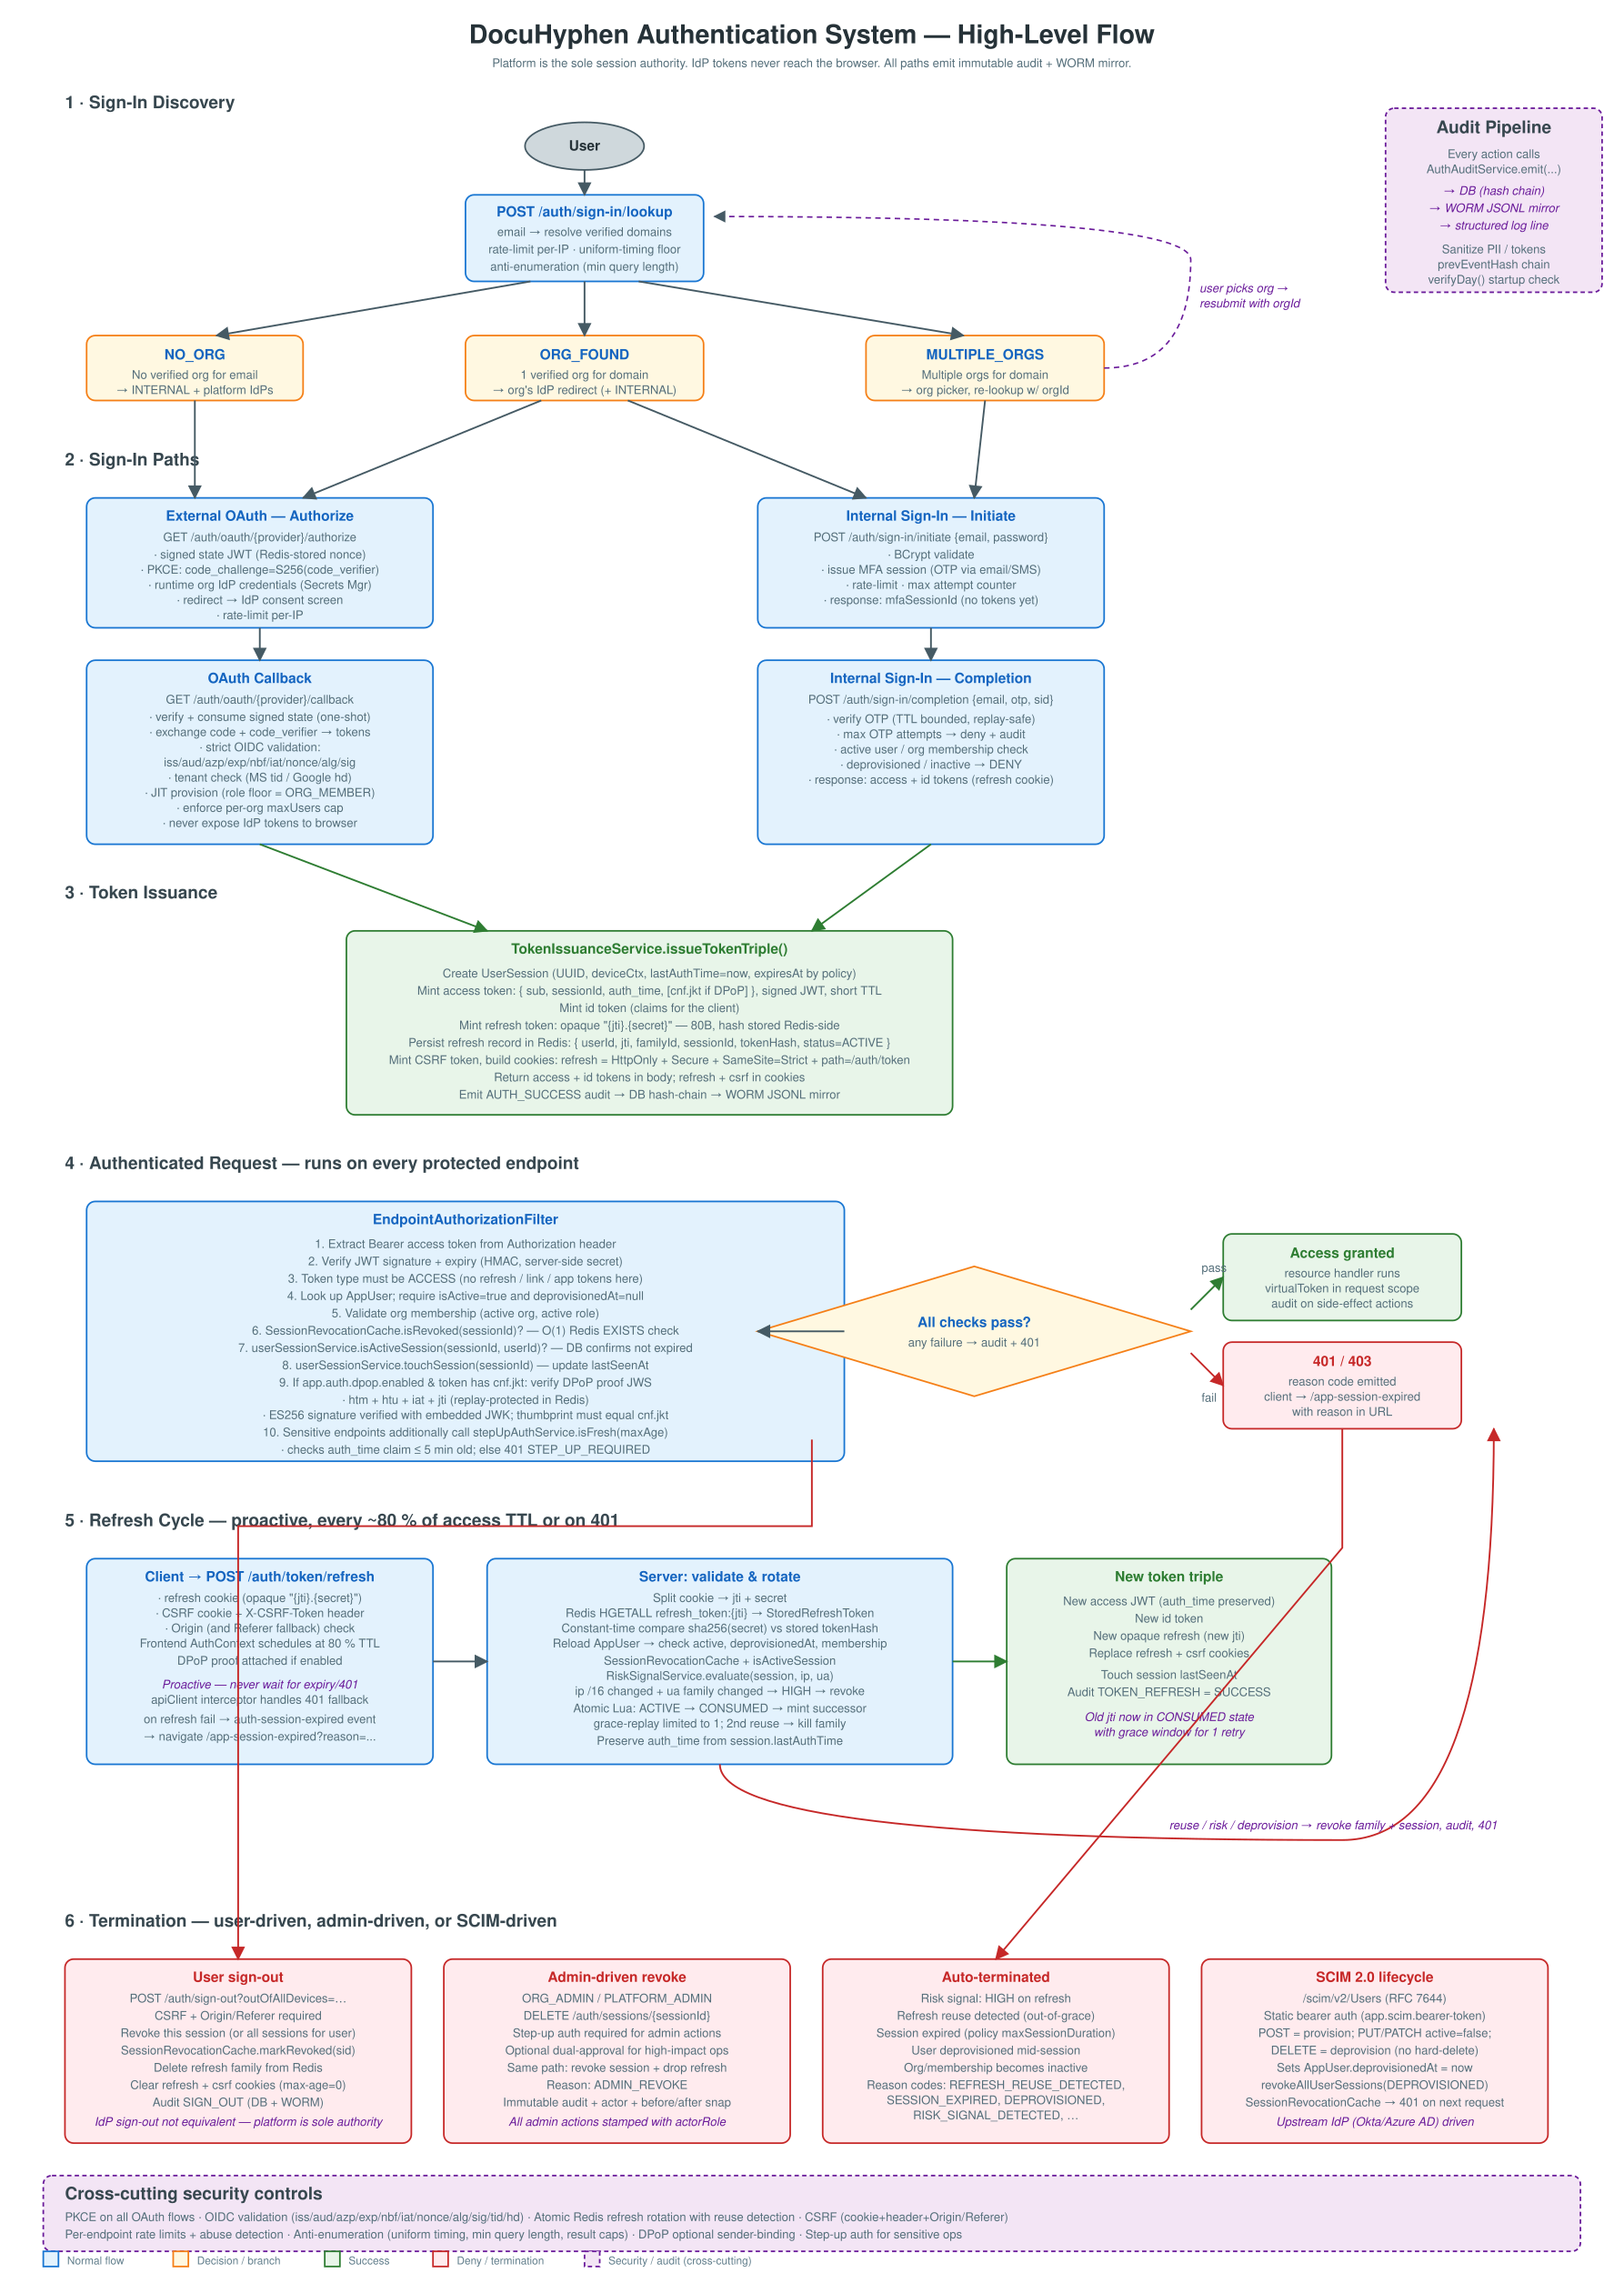
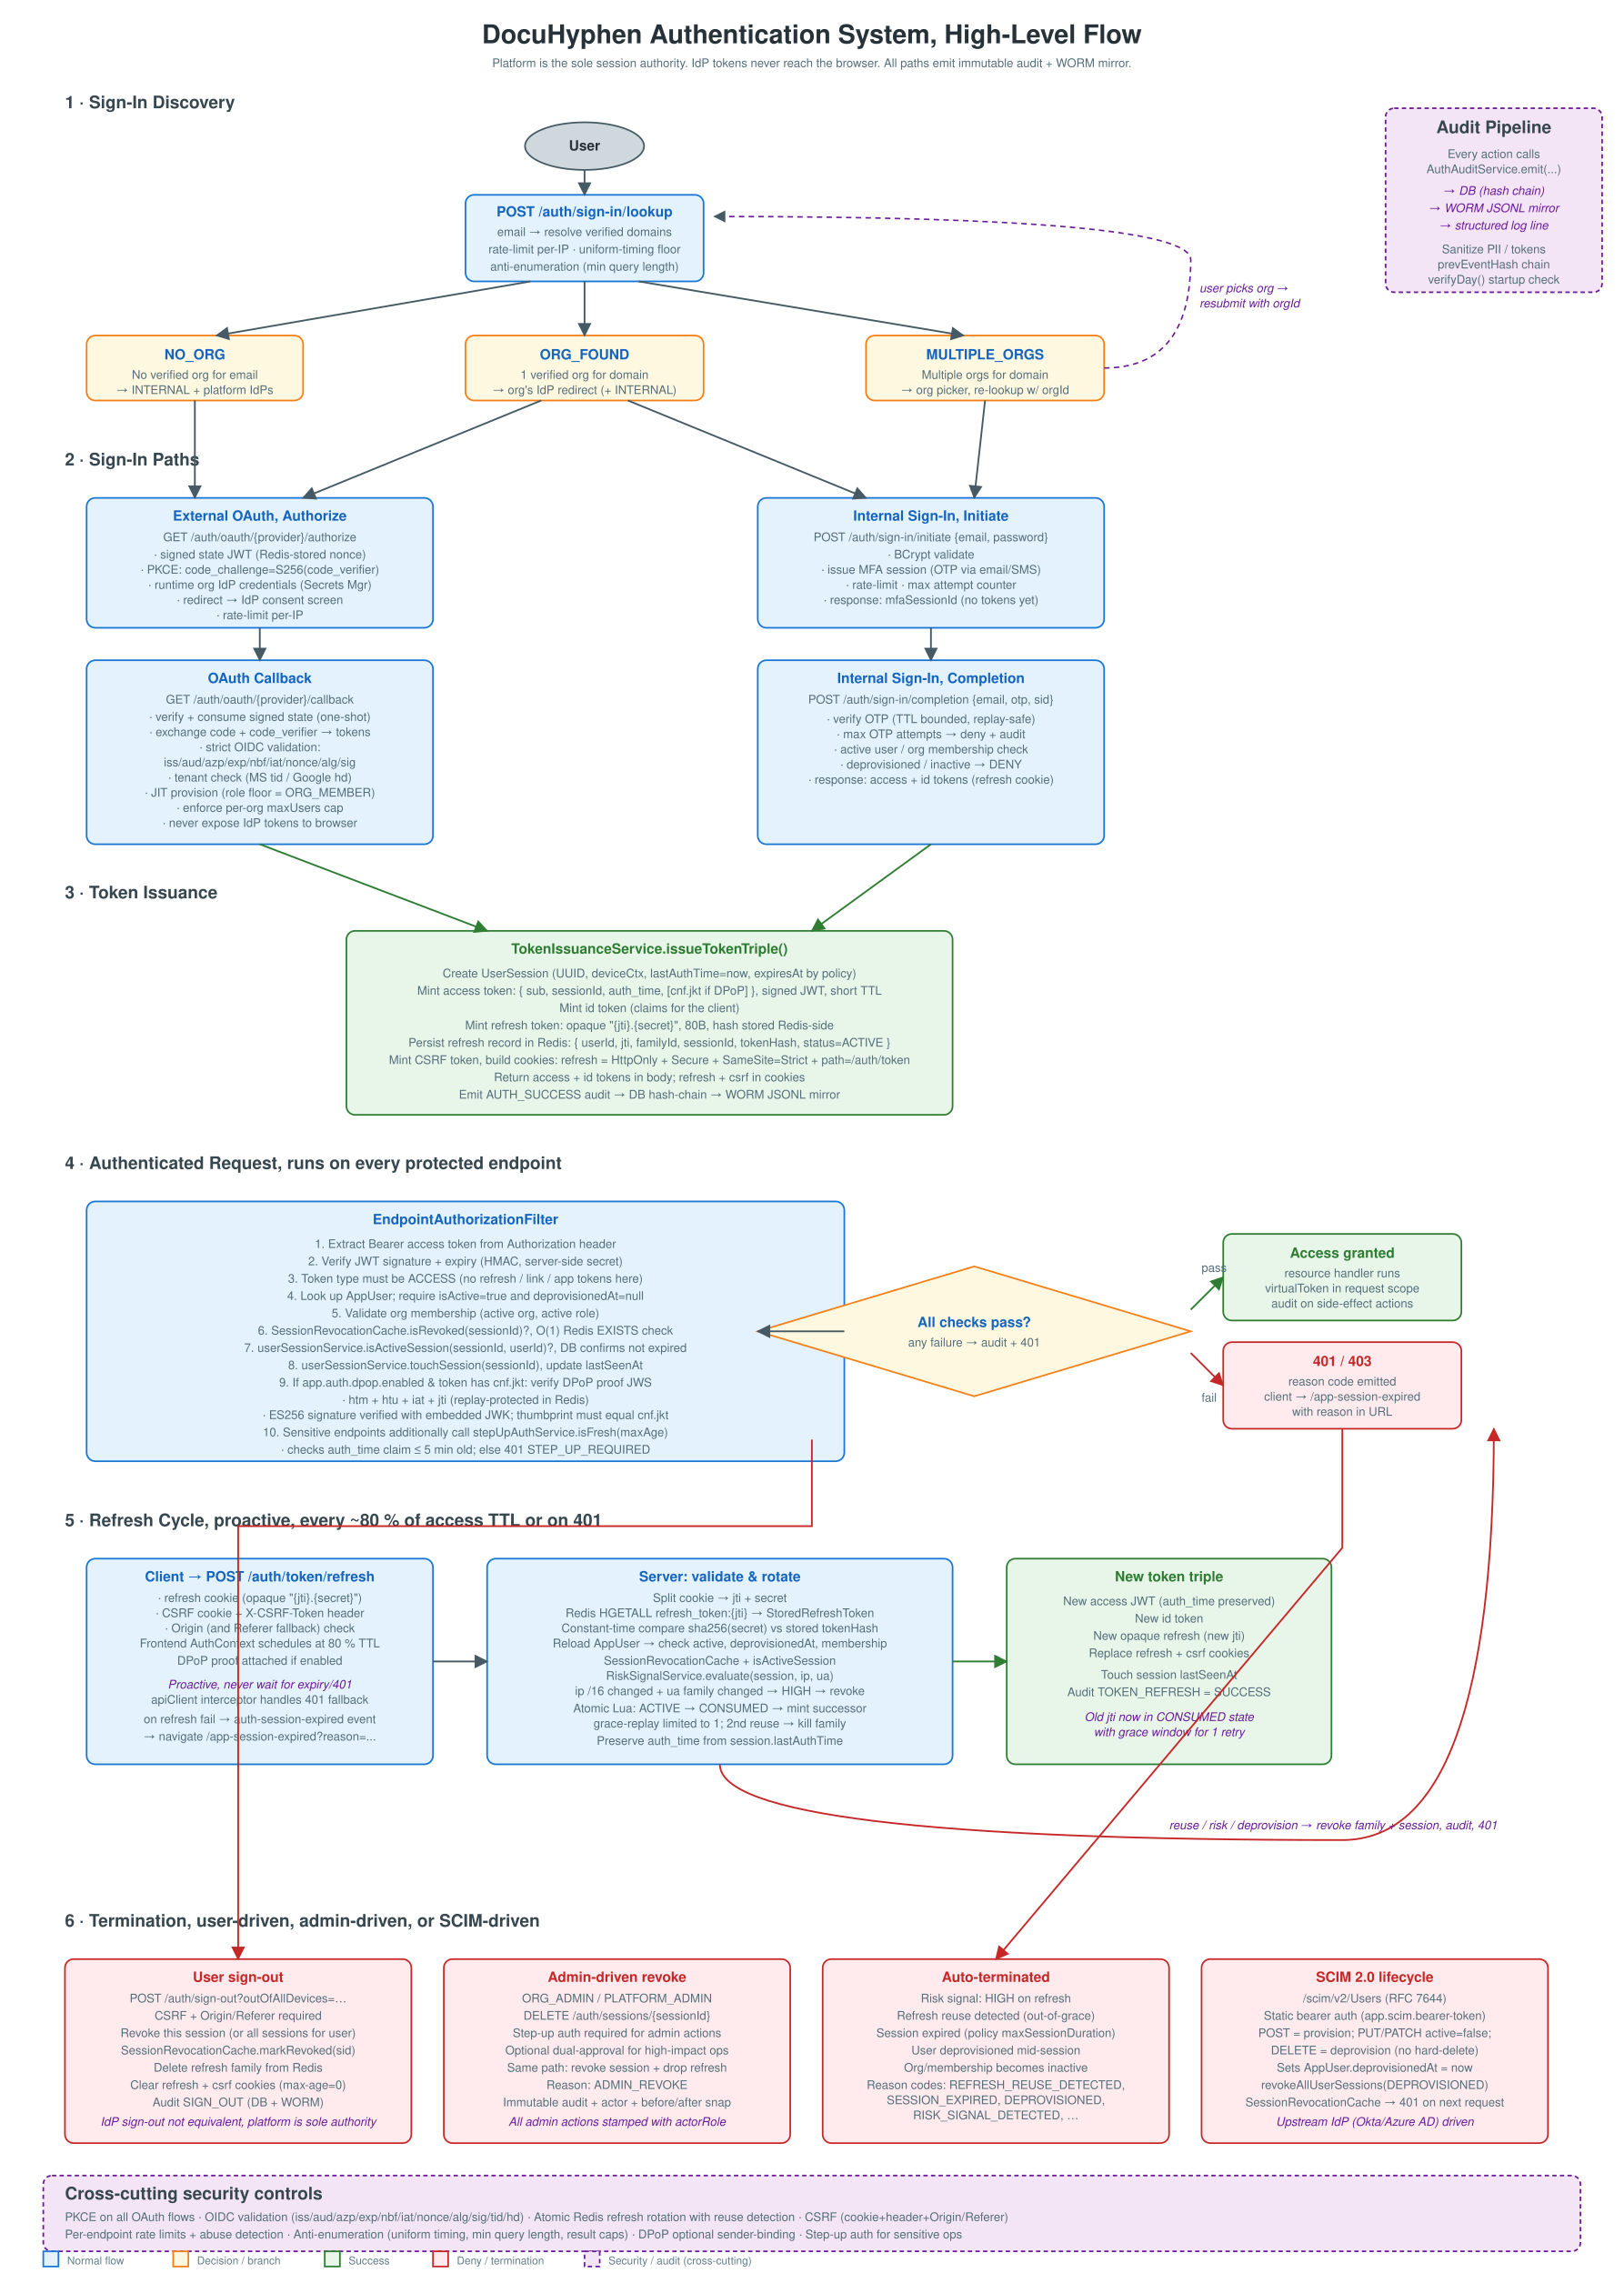
<svg xmlns="http://www.w3.org/2000/svg" viewBox="0 0 1500 2100" font-family="-apple-system, BlinkMacSystemFont, 'Segoe UI', Helvetica, Arial, sans-serif" font-size="13">
  <defs>
    <marker id="arrow" viewBox="0 0 10 10" refX="9" refY="5" markerWidth="8" markerHeight="8" orient="auto-start-reverse">
      <path d="M 0 0 L 10 5 L 0 10 z" fill="#455a64" />
    </marker>
    <marker id="arrow-red" viewBox="0 0 10 10" refX="9" refY="5" markerWidth="8" markerHeight="8" orient="auto-start-reverse">
      <path d="M 0 0 L 10 5 L 0 10 z" fill="#c62828" />
    </marker>
    <marker id="arrow-green" viewBox="0 0 10 10" refX="9" refY="5" markerWidth="8" markerHeight="8" orient="auto-start-reverse">
      <path d="M 0 0 L 10 5 L 0 10 z" fill="#2e7d32" />
    </marker>
    <style>
      .title { font-size: 24px; font-weight: 700; fill: #263238; }
      .section { font-size: 16px; font-weight: 700; fill: #37474f; }
      .box-text { font-size: 13px; fill: #263238; }
      .box-title { font-size: 13px; font-weight: 700; fill: #1565c0; }
      .box-title-deny { font-size: 13px; font-weight: 700; fill: #c62828; }
      .box-title-success { font-size: 13px; font-weight: 700; fill: #2e7d32; }
      .small { font-size: 11px; fill: #546e7a; }
      .smaller { font-size: 10px; fill: #607d8b; }
      .annotation { font-size: 11px; font-style: italic; fill: #6a1b9a; }
      .flow-edge { stroke: #455a64; stroke-width: 1.6; fill: none; }
      .flow-edge-deny { stroke: #c62828; stroke-width: 1.6; fill: none; }
      .flow-edge-success { stroke: #2e7d32; stroke-width: 1.6; fill: none; }
      .flow-edge-dashed { stroke: #6a1b9a; stroke-width: 1.4; fill: none; stroke-dasharray: 5 4; }
      .box { fill: #e3f2fd; stroke: #1976d2; stroke-width: 1.5; }
      .box-success { fill: #e8f5e9; stroke: #2e7d32; stroke-width: 1.5; }
      .box-deny { fill: #ffebee; stroke: #c62828; stroke-width: 1.5; }
      .box-decision { fill: #fff8e1; stroke: #f57f17; stroke-width: 1.5; }
      .box-security { fill: #f3e5f5; stroke: #6a1b9a; stroke-width: 1.5; stroke-dasharray: 4 3; }
      .terminator { fill: #cfd8dc; stroke: #455a64; stroke-width: 1.5; }
    </style>
  </defs>
-   <text x="750" y="40" class="title" text-anchor="middle">DocuHyphen Authentication System — High-Level Flow</text>
+   <text x="750" y="40" class="title" text-anchor="middle">DocuHyphen Authentication System,  High-Level Flow</text>
  <text x="750" y="62" class="small" text-anchor="middle">Platform is the sole session authority. IdP tokens never reach the browser. All paths emit immutable audit + WORM mirror.</text>
  <text x="60" y="100" class="section">1 · Sign-In Discovery</text>
  <g>
    <ellipse cx="540" cy="135" rx="55" ry="22" class="terminator" />
    <text x="540" y="139" text-anchor="middle" class="box-text" font-weight="700">User</text>
  </g>
  <g>
    <rect x="430" y="180" width="220" height="80" rx="8" class="box" />
    <text x="540" y="200" text-anchor="middle" class="box-title">POST /auth/sign-in/lookup</text>
    <text x="540" y="218" text-anchor="middle" class="small">email → resolve verified domains</text>
    <text x="540" y="234" text-anchor="middle" class="small">rate-limit per-IP · uniform-timing floor</text>
    <text x="540" y="250" text-anchor="middle" class="small">anti-enumeration (min query length)</text>
  </g>
  <line x1="540" y1="157" x2="540" y2="180" class="flow-edge" marker-end="url(#arrow)" />
  <g>
    <rect x="80" y="310" width="200" height="60" rx="8" class="box-decision" />
    <text x="180" y="332" text-anchor="middle" class="box-title">NO_ORG</text>
    <text x="180" y="350" text-anchor="middle" class="small">No verified org for email</text>
    <text x="180" y="364" text-anchor="middle" class="small">→ INTERNAL + platform IdPs</text>
  </g>
  <g>
    <rect x="430" y="310" width="220" height="60" rx="8" class="box-decision" />
    <text x="540" y="332" text-anchor="middle" class="box-title">ORG_FOUND</text>
    <text x="540" y="350" text-anchor="middle" class="small">1 verified org for domain</text>
    <text x="540" y="364" text-anchor="middle" class="small">→ org's IdP redirect (+ INTERNAL)</text>
  </g>
  <g>
    <rect x="800" y="310" width="220" height="60" rx="8" class="box-decision" />
    <text x="910" y="332" text-anchor="middle" class="box-title">MULTIPLE_ORGS</text>
    <text x="910" y="350" text-anchor="middle" class="small">Multiple orgs for domain</text>
    <text x="910" y="364" text-anchor="middle" class="small">→ org picker, re-lookup w/ orgId</text>
  </g>
  <line x1="490" y1="260" x2="200" y2="310" class="flow-edge" marker-end="url(#arrow)" />
  <line x1="540" y1="260" x2="540" y2="310" class="flow-edge" marker-end="url(#arrow)" />
  <line x1="590" y1="260" x2="890" y2="310" class="flow-edge" marker-end="url(#arrow)" />
  <path d="M 1020 340 Q 1100 340 1100 240 Q 1100 200 660 200" class="flow-edge-dashed" marker-end="url(#arrow)" />
  <text x="1108" y="270" class="annotation">user picks org →</text>
  <text x="1108" y="284" class="annotation">resubmit with orgId</text>
  <text x="60" y="430" class="section">2 · Sign-In Paths</text>
  <g>
    <rect x="80" y="460" width="320" height="120" rx="8" class="box" />
-     <text x="240" y="481" text-anchor="middle" class="box-title">External OAuth — Authorize</text>
+     <text x="240" y="481" text-anchor="middle" class="box-title">External OAuth,  Authorize</text>
    <text x="240" y="500" text-anchor="middle" class="small">GET /auth/oauth/{provider}/authorize</text>
    <text x="240" y="516" text-anchor="middle" class="small">· signed state JWT (Redis-stored nonce)</text>
    <text x="240" y="530" text-anchor="middle" class="small">· PKCE: code_challenge=S256(code_verifier)</text>
    <text x="240" y="544" text-anchor="middle" class="small">· runtime org IdP credentials (Secrets Mgr)</text>
    <text x="240" y="558" text-anchor="middle" class="small">· redirect → IdP consent screen</text>
    <text x="240" y="572" text-anchor="middle" class="small">· rate-limit per-IP</text>
  </g>
  <g>
    <rect x="80" y="610" width="320" height="170" rx="8" class="box" />
    <text x="240" y="631" text-anchor="middle" class="box-title">OAuth Callback</text>
    <text x="240" y="650" text-anchor="middle" class="small">GET /auth/oauth/{provider}/callback</text>
    <text x="240" y="666" text-anchor="middle" class="small">· verify + consume signed state (one-shot)</text>
    <text x="240" y="680" text-anchor="middle" class="small">· exchange code + code_verifier → tokens</text>
    <text x="240" y="694" text-anchor="middle" class="small">· strict OIDC validation:</text>
    <text x="240" y="708" text-anchor="middle" class="small">   iss/aud/azp/exp/nbf/iat/nonce/alg/sig</text>
    <text x="240" y="722" text-anchor="middle" class="small">· tenant check (MS tid / Google hd)</text>
    <text x="240" y="736" text-anchor="middle" class="small">· JIT provision (role floor = ORG_MEMBER)</text>
    <text x="240" y="750" text-anchor="middle" class="small">· enforce per-org maxUsers cap</text>
    <text x="240" y="764" text-anchor="middle" class="small">· never expose IdP tokens to browser</text>
  </g>
  <g>
    <rect x="700" y="460" width="320" height="120" rx="8" class="box" />
-     <text x="860" y="481" text-anchor="middle" class="box-title">Internal Sign-In — Initiate</text>
+     <text x="860" y="481" text-anchor="middle" class="box-title">Internal Sign-In,  Initiate</text>
    <text x="860" y="500" text-anchor="middle" class="small">POST /auth/sign-in/initiate {email, password}</text>
    <text x="860" y="516" text-anchor="middle" class="small">· BCrypt validate</text>
    <text x="860" y="530" text-anchor="middle" class="small">· issue MFA session (OTP via email/SMS)</text>
    <text x="860" y="544" text-anchor="middle" class="small">· rate-limit · max attempt counter</text>
    <text x="860" y="558" text-anchor="middle" class="small">· response: mfaSessionId (no tokens yet)</text>
  </g>
  <g>
    <rect x="700" y="610" width="320" height="170" rx="8" class="box" />
-     <text x="860" y="631" text-anchor="middle" class="box-title">Internal Sign-In — Completion</text>
+     <text x="860" y="631" text-anchor="middle" class="box-title">Internal Sign-In,  Completion</text>
    <text x="860" y="650" text-anchor="middle" class="small">POST /auth/sign-in/completion {email, otp, sid}</text>
    <text x="860" y="668" text-anchor="middle" class="small">· verify OTP (TTL bounded, replay-safe)</text>
    <text x="860" y="682" text-anchor="middle" class="small">· max OTP attempts → deny + audit</text>
    <text x="860" y="696" text-anchor="middle" class="small">· active user / org membership check</text>
    <text x="860" y="710" text-anchor="middle" class="small">· deprovisioned / inactive → DENY</text>
    <text x="860" y="724" text-anchor="middle" class="small">· response: access + id tokens (refresh cookie)</text>
  </g>
  <line x1="180" y1="370" x2="180" y2="460" class="flow-edge" marker-end="url(#arrow)" />
  <line x1="500" y1="370" x2="280" y2="460" class="flow-edge" marker-end="url(#arrow)" />
  <line x1="580" y1="370" x2="800" y2="460" class="flow-edge" marker-end="url(#arrow)" />
  <line x1="910" y1="370" x2="900" y2="460" class="flow-edge" marker-end="url(#arrow)" />
  <line x1="240" y1="580" x2="240" y2="610" class="flow-edge" marker-end="url(#arrow)" />
  <line x1="860" y1="580" x2="860" y2="610" class="flow-edge" marker-end="url(#arrow)" />
  <text x="60" y="830" class="section">3 · Token Issuance</text>
  <g>
    <rect x="320" y="860" width="560" height="170" rx="8" class="box-success" />
    <text x="600" y="881" text-anchor="middle" class="box-title-success">TokenIssuanceService.issueTokenTriple()</text>
    <text x="600" y="903" text-anchor="middle" class="small">Create UserSession (UUID, deviceCtx, lastAuthTime=now, expiresAt by policy)</text>
    <text x="600" y="919" text-anchor="middle" class="small">Mint access token: { sub, sessionId, auth_time, [cnf.jkt if DPoP] }, signed JWT, short TTL</text>
    <text x="600" y="935" text-anchor="middle" class="small">Mint id token (claims for the client)</text>
-     <text x="600" y="951" text-anchor="middle" class="small">Mint refresh token: opaque "{jti}.{secret}" — 80B, hash stored Redis-side</text>
+     <text x="600" y="951" text-anchor="middle" class="small">Mint refresh token: opaque "{jti}.{secret}",  80B, hash stored Redis-side</text>
    <text x="600" y="967" text-anchor="middle" class="small">Persist refresh record in Redis: { userId, jti, familyId, sessionId, tokenHash, status=ACTIVE }</text>
    <text x="600" y="983" text-anchor="middle" class="small">Mint CSRF token, build cookies: refresh = HttpOnly + Secure + SameSite=Strict + path=/auth/token</text>
    <text x="600" y="999" text-anchor="middle" class="small">Return access + id tokens in body; refresh + csrf in cookies</text>
    <text x="600" y="1015" text-anchor="middle" class="small">Emit AUTH_SUCCESS audit → DB hash-chain → WORM JSONL mirror</text>
  </g>
  <line x1="240" y1="780" x2="450" y2="860" class="flow-edge-success" marker-end="url(#arrow-green)" />
  <line x1="860" y1="780" x2="750" y2="860" class="flow-edge-success" marker-end="url(#arrow-green)" />
-   <text x="60" y="1080" class="section">4 · Authenticated Request — runs on every protected endpoint</text>
+   <text x="60" y="1080" class="section">4 · Authenticated Request,  runs on every protected endpoint</text>
  <g>
    <rect x="80" y="1110" width="700" height="240" rx="8" class="box" />
    <text x="430" y="1131" text-anchor="middle" class="box-title">EndpointAuthorizationFilter</text>
    <text x="430" y="1153" text-anchor="middle" class="small">1. Extract Bearer access token from Authorization header</text>
    <text x="430" y="1169" text-anchor="middle" class="small">2. Verify JWT signature + expiry (HMAC, server-side secret)</text>
    <text x="430" y="1185" text-anchor="middle" class="small">3. Token type must be ACCESS (no refresh / link / app tokens here)</text>
    <text x="430" y="1201" text-anchor="middle" class="small">4. Look up AppUser; require isActive=true and deprovisionedAt=null</text>
    <text x="430" y="1217" text-anchor="middle" class="small">5. Validate org membership (active org, active role)</text>
-     <text x="430" y="1233" text-anchor="middle" class="small">6. SessionRevocationCache.isRevoked(sessionId)? — O(1) Redis EXISTS check</text>
-     <text x="430" y="1249" text-anchor="middle" class="small">7. userSessionService.isActiveSession(sessionId, userId)? — DB confirms not expired</text>
-     <text x="430" y="1265" text-anchor="middle" class="small">8. userSessionService.touchSession(sessionId) — update lastSeenAt</text>
+     <text x="430" y="1233" text-anchor="middle" class="small">6. SessionRevocationCache.isRevoked(sessionId)?,  O(1) Redis EXISTS check</text>
+     <text x="430" y="1249" text-anchor="middle" class="small">7. userSessionService.isActiveSession(sessionId, userId)?,  DB confirms not expired</text>
+     <text x="430" y="1265" text-anchor="middle" class="small">8. userSessionService.touchSession(sessionId),  update lastSeenAt</text>
    <text x="430" y="1281" text-anchor="middle" class="small">9. If app.auth.dpop.enabled &amp; token has cnf.jkt: verify DPoP proof JWS</text>
    <text x="430" y="1297" text-anchor="middle" class="small">    · htm + htu + iat + jti (replay-protected in Redis)</text>
    <text x="430" y="1311" text-anchor="middle" class="small">    · ES256 signature verified with embedded JWK; thumbprint must equal cnf.jkt</text>
    <text x="430" y="1327" text-anchor="middle" class="small">10. Sensitive endpoints additionally call stepUpAuthService.isFresh(maxAge)</text>
    <text x="430" y="1343" text-anchor="middle" class="small">     · checks auth_time claim ≤ 5 min old; else 401 STEP_UP_REQUIRED</text>
  </g>
  <g>
    <polygon points="900,1170 1100,1230 900,1290 700,1230" class="box-decision" />
    <text x="900" y="1226" text-anchor="middle" class="box-title">All checks pass?</text>
    <text x="900" y="1244" text-anchor="middle" class="small">any failure → audit + 401</text>
  </g>
  <line x1="780" y1="1230" x2="700" y2="1230" class="flow-edge" marker-end="url(#arrow)" />
  <g>
    <rect x="1130" y="1140" width="220" height="80" rx="8" class="box-success" />
    <text x="1240" y="1162" text-anchor="middle" class="box-title-success">Access granted</text>
    <text x="1240" y="1180" text-anchor="middle" class="small">resource handler runs</text>
    <text x="1240" y="1194" text-anchor="middle" class="small">virtualToken in request scope</text>
    <text x="1240" y="1208" text-anchor="middle" class="small">audit on side-effect actions</text>
  </g>
  <g>
    <rect x="1130" y="1240" width="220" height="80" rx="8" class="box-deny" />
    <text x="1240" y="1262" text-anchor="middle" class="box-title-deny">401 / 403</text>
    <text x="1240" y="1280" text-anchor="middle" class="small">reason code emitted</text>
    <text x="1240" y="1294" text-anchor="middle" class="small">client → /app-session-expired</text>
    <text x="1240" y="1308" text-anchor="middle" class="small">with reason in URL</text>
  </g>
  <line x1="1100" y1="1210" x2="1130" y2="1180" class="flow-edge-success" marker-end="url(#arrow-green)" />
  <line x1="1100" y1="1250" x2="1130" y2="1280" class="flow-edge-deny" marker-end="url(#arrow-red)" />
  <text x="1110" y="1175" class="small" fill="#2e7d32">pass</text>
  <text x="1110" y="1295" class="small" fill="#c62828">fail</text>
-   <text x="60" y="1410" class="section">5 · Refresh Cycle — proactive, every ~80 % of access TTL or on 401</text>
+   <text x="60" y="1410" class="section">5 · Refresh Cycle,  proactive, every ~80 % of access TTL or on 401</text>
  <g>
    <rect x="80" y="1440" width="320" height="190" rx="8" class="box" />
    <text x="240" y="1461" text-anchor="middle" class="box-title">Client → POST /auth/token/refresh</text>
    <text x="240" y="1480" text-anchor="middle" class="small">· refresh cookie (opaque "{jti}.{secret}")</text>
    <text x="240" y="1494" text-anchor="middle" class="small">· CSRF cookie + X-CSRF-Token header</text>
    <text x="240" y="1508" text-anchor="middle" class="small">· Origin (and Referer fallback) check</text>
    <text x="240" y="1522" text-anchor="middle" class="small">Frontend AuthContext schedules at 80 % TTL</text>
    <text x="240" y="1538" text-anchor="middle" class="small">DPoP proof attached if enabled</text>
-     <text x="240" y="1560" text-anchor="middle" class="annotation">Proactive — never wait for expiry/401</text>
+     <text x="240" y="1560" text-anchor="middle" class="annotation">Proactive,  never wait for expiry/401</text>
    <text x="240" y="1574" text-anchor="middle" class="small">apiClient interceptor handles 401 fallback</text>
    <text x="240" y="1592" text-anchor="middle" class="small">on refresh fail → auth-session-expired event</text>
    <text x="240" y="1608" text-anchor="middle" class="small">→ navigate /app-session-expired?reason=...</text>
  </g>
  <g>
    <rect x="450" y="1440" width="430" height="190" rx="8" class="box" />
    <text x="665" y="1461" text-anchor="middle" class="box-title">Server: validate &amp; rotate</text>
    <text x="665" y="1480" text-anchor="middle" class="small">Split cookie → jti + secret</text>
    <text x="665" y="1494" text-anchor="middle" class="small">Redis HGETALL refresh_token:{jti} → StoredRefreshToken</text>
    <text x="665" y="1508" text-anchor="middle" class="small">Constant-time compare sha256(secret) vs stored tokenHash</text>
    <text x="665" y="1522" text-anchor="middle" class="small">Reload AppUser → check active, deprovisionedAt, membership</text>
    <text x="665" y="1538" text-anchor="middle" class="small">SessionRevocationCache + isActiveSession</text>
    <text x="665" y="1552" text-anchor="middle" class="small">RiskSignalService.evaluate(session, ip, ua)</text>
    <text x="665" y="1566" text-anchor="middle" class="small">   ip /16 changed + ua family changed → HIGH → revoke</text>
    <text x="665" y="1582" text-anchor="middle" class="small">Atomic Lua: ACTIVE → CONSUMED → mint successor</text>
    <text x="665" y="1596" text-anchor="middle" class="small">   grace-replay limited to 1; 2nd reuse → kill family</text>
    <text x="665" y="1612" text-anchor="middle" class="small">Preserve auth_time from session.lastAuthTime</text>
  </g>
  <g>
    <rect x="930" y="1440" width="300" height="190" rx="8" class="box-success" />
    <text x="1080" y="1461" text-anchor="middle" class="box-title-success">New token triple</text>
    <text x="1080" y="1483" text-anchor="middle" class="small">New access JWT (auth_time preserved)</text>
    <text x="1080" y="1499" text-anchor="middle" class="small">New id token</text>
    <text x="1080" y="1515" text-anchor="middle" class="small">New opaque refresh (new jti)</text>
    <text x="1080" y="1531" text-anchor="middle" class="small">Replace refresh + csrf cookies</text>
    <text x="1080" y="1551" text-anchor="middle" class="small">Touch session lastSeenAt</text>
    <text x="1080" y="1567" text-anchor="middle" class="small">Audit TOKEN_REFRESH = SUCCESS</text>
    <text x="1080" y="1590" text-anchor="middle" class="annotation">Old jti now in CONSUMED state</text>
    <text x="1080" y="1604" text-anchor="middle" class="annotation">with grace window for 1 retry</text>
  </g>
  <line x1="400" y1="1535" x2="450" y2="1535" class="flow-edge" marker-end="url(#arrow)" />
  <line x1="880" y1="1535" x2="930" y2="1535" class="flow-edge-success" marker-end="url(#arrow-green)" />
  <path d="M 665 1630 Q 665 1700 1240 1700 Q 1380 1700 1380 1320" class="flow-edge-deny" marker-end="url(#arrow-red)" />
  <text x="1080" y="1690" class="annotation" fill="#c62828">reuse / risk / deprovision → revoke family + session, audit, 401</text>
-   <text x="60" y="1780" class="section">6 · Termination — user-driven, admin-driven, or SCIM-driven</text>
+   <text x="60" y="1780" class="section">6 · Termination,  user-driven, admin-driven, or SCIM-driven</text>
  <g>
    <rect x="60" y="1810" width="320" height="170" rx="8" class="box-deny" />
    <text x="220" y="1831" text-anchor="middle" class="box-title-deny">User sign-out</text>
    <text x="220" y="1850" text-anchor="middle" class="small">POST /auth/sign-out?outOfAllDevices=…</text>
    <text x="220" y="1866" text-anchor="middle" class="small">CSRF + Origin/Referer required</text>
    <text x="220" y="1882" text-anchor="middle" class="small">Revoke this session (or all sessions for user)</text>
    <text x="220" y="1898" text-anchor="middle" class="small">SessionRevocationCache.markRevoked(sid)</text>
    <text x="220" y="1914" text-anchor="middle" class="small">Delete refresh family from Redis</text>
    <text x="220" y="1930" text-anchor="middle" class="small">Clear refresh + csrf cookies (max-age=0)</text>
    <text x="220" y="1946" text-anchor="middle" class="small">Audit SIGN_OUT (DB + WORM)</text>
-     <text x="220" y="1964" text-anchor="middle" class="annotation">IdP sign-out not equivalent — platform is sole authority</text>
+     <text x="220" y="1964" text-anchor="middle" class="annotation">IdP sign-out not equivalent,  platform is sole authority</text>
  </g>
  <g>
    <rect x="410" y="1810" width="320" height="170" rx="8" class="box-deny" />
    <text x="570" y="1831" text-anchor="middle" class="box-title-deny">Admin-driven revoke</text>
    <text x="570" y="1850" text-anchor="middle" class="small">ORG_ADMIN / PLATFORM_ADMIN</text>
    <text x="570" y="1866" text-anchor="middle" class="small">DELETE /auth/sessions/{sessionId}</text>
    <text x="570" y="1882" text-anchor="middle" class="small">Step-up auth required for admin actions</text>
    <text x="570" y="1898" text-anchor="middle" class="small">Optional dual-approval for high-impact ops</text>
    <text x="570" y="1914" text-anchor="middle" class="small">Same path: revoke session + drop refresh</text>
    <text x="570" y="1930" text-anchor="middle" class="small">Reason: ADMIN_REVOKE</text>
    <text x="570" y="1946" text-anchor="middle" class="small">Immutable audit + actor + before/after snap</text>
    <text x="570" y="1964" text-anchor="middle" class="annotation">All admin actions stamped with actorRole</text>
  </g>
  <g>
    <rect x="760" y="1810" width="320" height="170" rx="8" class="box-deny" />
    <text x="920" y="1831" text-anchor="middle" class="box-title-deny">Auto-terminated</text>
    <text x="920" y="1850" text-anchor="middle" class="small">Risk signal: HIGH on refresh</text>
    <text x="920" y="1866" text-anchor="middle" class="small">Refresh reuse detected (out-of-grace)</text>
    <text x="920" y="1882" text-anchor="middle" class="small">Session expired (policy maxSessionDuration)</text>
    <text x="920" y="1898" text-anchor="middle" class="small">User deprovisioned mid-session</text>
    <text x="920" y="1914" text-anchor="middle" class="small">Org/membership becomes inactive</text>
    <text x="920" y="1930" text-anchor="middle" class="small">Reason codes: REFRESH_REUSE_DETECTED,</text>
    <text x="920" y="1944" text-anchor="middle" class="small">SESSION_EXPIRED, DEPROVISIONED,</text>
    <text x="920" y="1958" text-anchor="middle" class="small">RISK_SIGNAL_DETECTED, …</text>
  </g>
  <g>
    <rect x="1110" y="1810" width="320" height="170" rx="8" class="box-deny" />
    <text x="1270" y="1831" text-anchor="middle" class="box-title-deny">SCIM 2.0 lifecycle</text>
    <text x="1270" y="1850" text-anchor="middle" class="small">/scim/v2/Users (RFC 7644)</text>
    <text x="1270" y="1866" text-anchor="middle" class="small">Static bearer auth (app.scim.bearer-token)</text>
    <text x="1270" y="1882" text-anchor="middle" class="small">POST = provision; PUT/PATCH active=false;</text>
    <text x="1270" y="1898" text-anchor="middle" class="small">DELETE = deprovision (no hard-delete)</text>
    <text x="1270" y="1914" text-anchor="middle" class="small">Sets AppUser.deprovisionedAt = now</text>
    <text x="1270" y="1930" text-anchor="middle" class="small">revokeAllUserSessions(DEPROVISIONED)</text>
    <text x="1270" y="1946" text-anchor="middle" class="small">SessionRevocationCache → 401 on next request</text>
    <text x="1270" y="1964" text-anchor="middle" class="annotation">Upstream IdP (Okta/Azure AD) driven</text>
  </g>
  <path d="M 750 1330 L 750 1410 L 220 1410 L 220 1810" class="flow-edge-deny" marker-end="url(#arrow-red)" />
  <path d="M 1240 1320 L 1240 1430 L 920 1810" class="flow-edge-deny" marker-end="url(#arrow-red)" />
  <g>
    <rect x="40" y="2010" width="1420" height="70" rx="8" class="box-security" />
    <text x="60" y="2032" class="section" fill="#6a1b9a">Cross-cutting security controls</text>
    <text x="60" y="2052" class="small">PKCE on all OAuth flows · OIDC validation (iss/aud/azp/exp/nbf/iat/nonce/alg/sig/tid/hd) · Atomic Redis refresh rotation with reuse detection · CSRF (cookie+header+Origin/Referer)</text>
    <text x="60" y="2068" class="small">Per-endpoint rate limits + abuse detection · Anti-enumeration (uniform timing, min query length, result caps) · DPoP optional sender-binding · Step-up auth for sensitive ops</text>
  </g>
  <g>
    <rect x="1280" y="100" width="200" height="170" rx="8" class="box-security" />
    <text x="1380" y="123" text-anchor="middle" class="section" fill="#6a1b9a" font-size="14">Audit Pipeline</text>
    <text x="1380" y="146" text-anchor="middle" class="small">Every action calls</text>
    <text x="1380" y="160" text-anchor="middle" class="small">AuthAuditService.emit(...)</text>
    <text x="1380" y="180" text-anchor="middle" class="annotation">→ DB (hash chain)</text>
    <text x="1380" y="196" text-anchor="middle" class="annotation">→ WORM JSONL mirror</text>
    <text x="1380" y="212" text-anchor="middle" class="annotation">→ structured log line</text>
    <text x="1380" y="234" text-anchor="middle" class="small">Sanitize PII / tokens</text>
    <text x="1380" y="248" text-anchor="middle" class="small">prevEventHash chain</text>
    <text x="1380" y="262" text-anchor="middle" class="small">verifyDay() startup check</text>
  </g>
  <g transform="translate(40, 2095)">
    <rect x="0" y="-15" width="14" height="14" class="box" />
    <text x="22" y="-3" class="smaller">Normal flow</text>
    <rect x="120" y="-15" width="14" height="14" class="box-decision" />
    <text x="142" y="-3" class="smaller">Decision / branch</text>
    <rect x="260" y="-15" width="14" height="14" class="box-success" />
    <text x="282" y="-3" class="smaller">Success</text>
    <rect x="360" y="-15" width="14" height="14" class="box-deny" />
    <text x="382" y="-3" class="smaller">Deny / termination</text>
    <rect x="500" y="-15" width="14" height="14" class="box-security" />
    <text x="522" y="-3" class="smaller">Security / audit (cross-cutting)</text>
  </g>
</svg>
